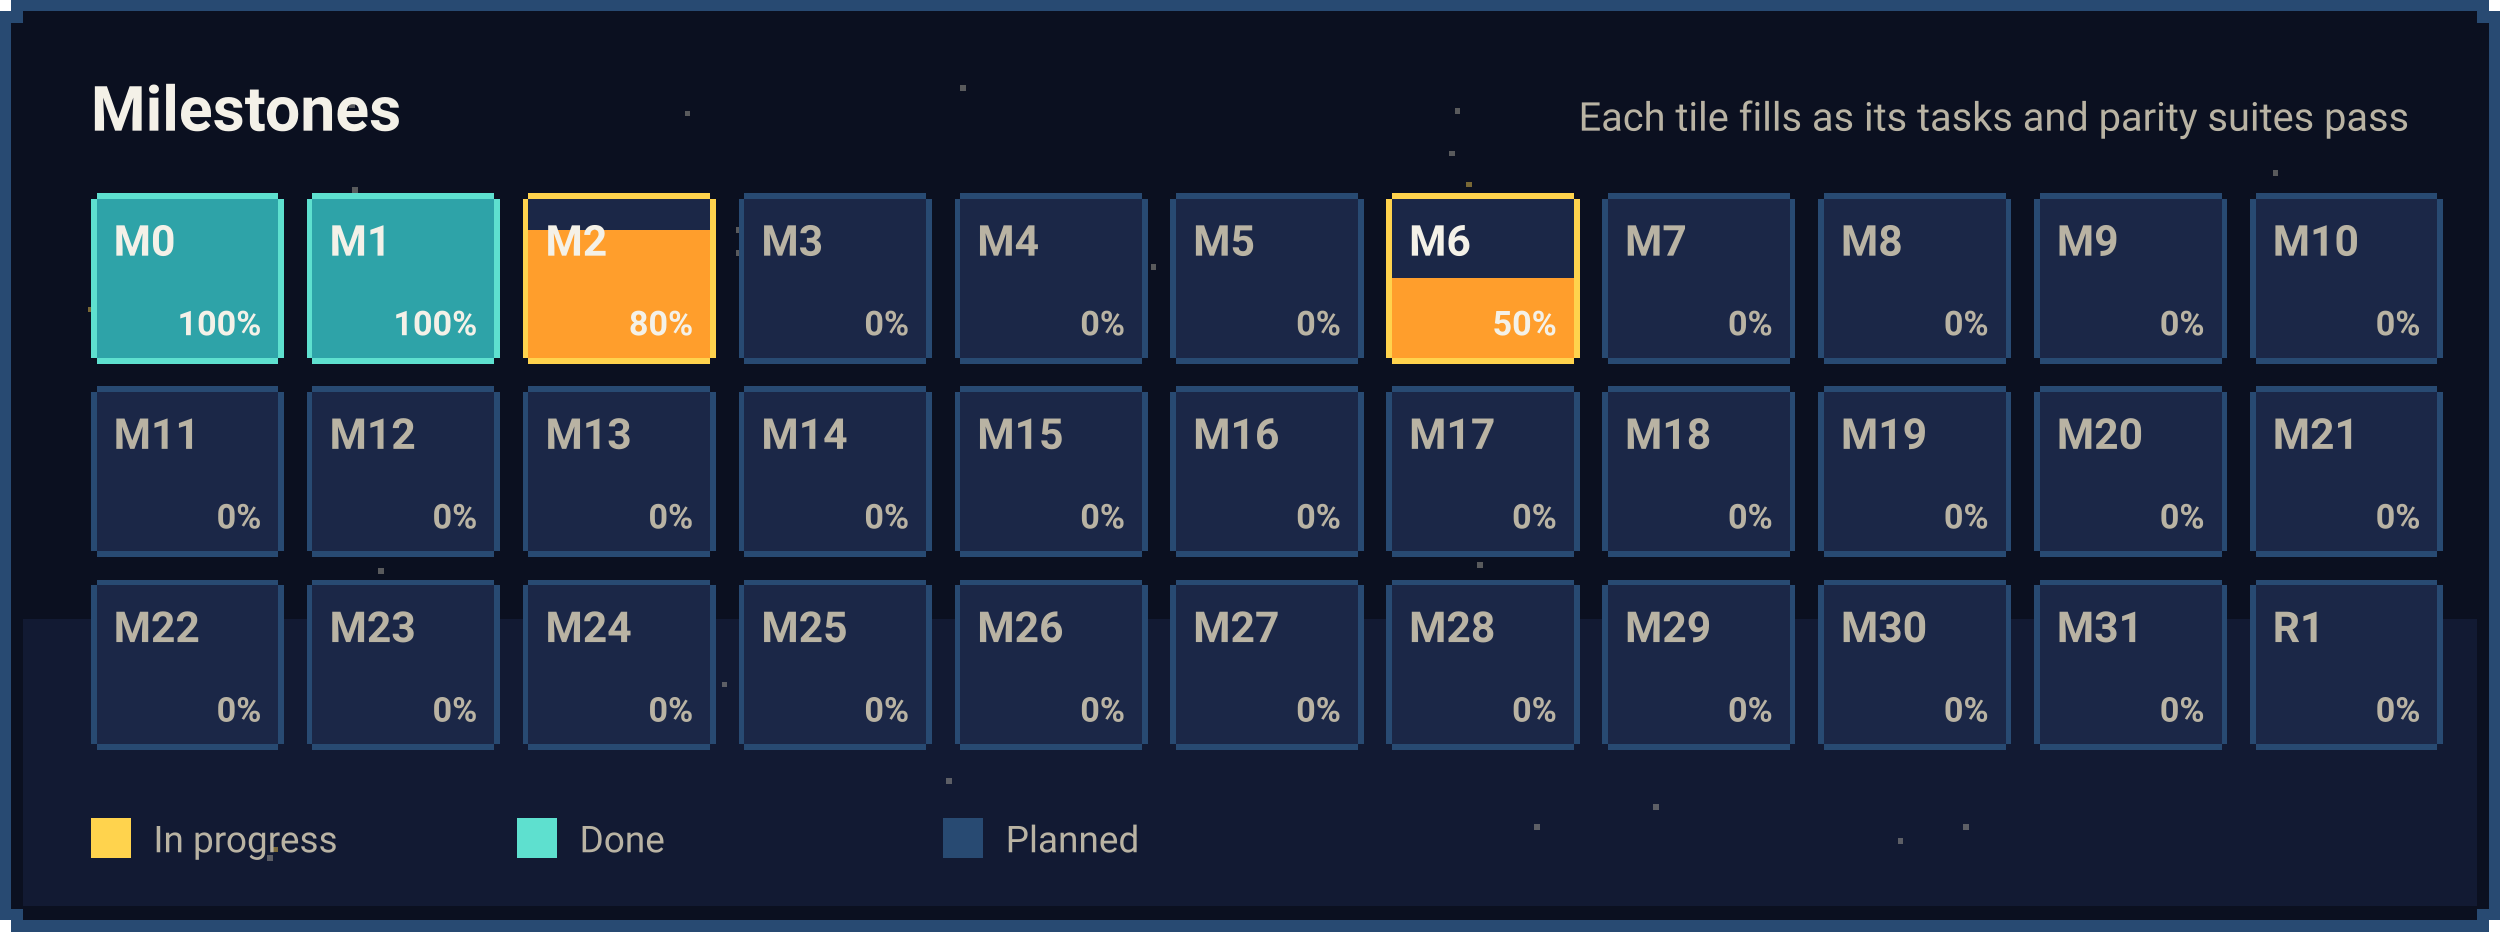
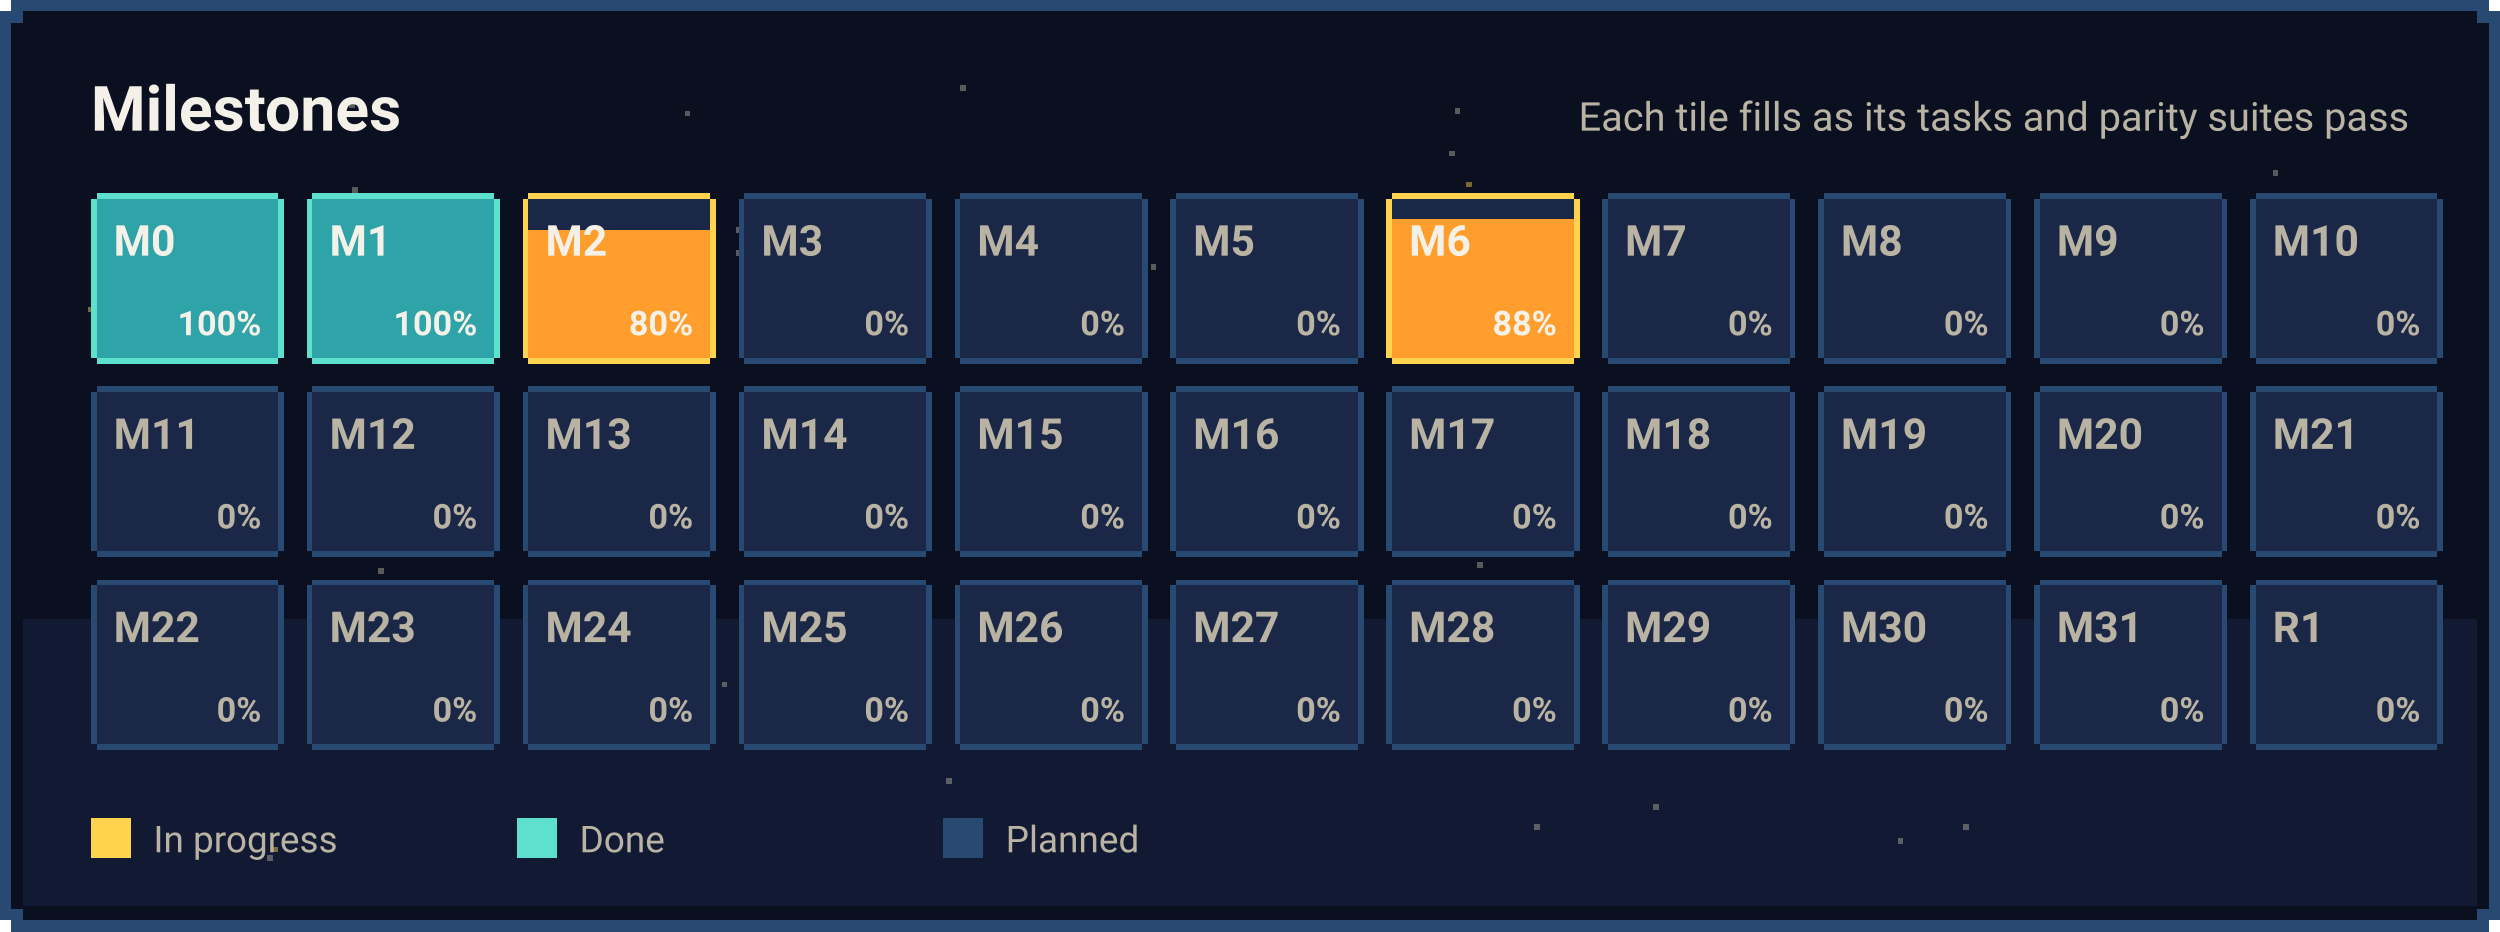
<svg xmlns="http://www.w3.org/2000/svg" width="880" height="328" viewBox="0 0 880 328" shape-rendering="crispEdges">
  <rect x="4" y="0" width="872" height="328" fill="#284A72" />
  <rect x="0" y="4" width="880" height="320" fill="#284A72" />
  <rect x="8" y="4" width="864" height="320" fill="#0B1020" />
  <rect x="4" y="8" width="872" height="312" fill="#0B1020" />
  <rect x="8" y="218" width="864" height="101" fill="#121A33" />
  <rect x="76" y="99" width="2" height="2" fill="#B9B3A3" opacity="0.45" />
  <rect x="607" y="159" width="2" height="2" fill="#FFD34D" opacity="0.45" />
  <rect x="478" y="148" width="2" height="2" fill="#B9B3A3" opacity="0.45" />
  <rect x="609" y="250" width="2" height="2" fill="#B9B3A3" opacity="0.45" />
  <rect x="93" y="138" width="2" height="2" fill="#B9B3A3" opacity="0.45" />
  <rect x="762" y="179" width="2" height="2" fill="#B9B3A3" opacity="0.45" />
  <rect x="133" y="200" width="2" height="2" fill="#B9B3A3" opacity="0.45" />
  <rect x="535" y="238" width="2" height="2" fill="#FFD34D" opacity="0.45" />
  <rect x="691" y="290" width="2" height="2" fill="#B9B3A3" opacity="0.45" />
  <rect x="259" y="80" width="2" height="2" fill="#B9B3A3" opacity="0.45" />
  <rect x="250" y="156" width="2" height="2" fill="#B9B3A3" opacity="0.45" />
  <rect x="90" y="252" width="2" height="2" fill="#B9B3A3" opacity="0.45" />
  <rect x="582" y="283" width="2" height="2" fill="#B9B3A3" opacity="0.45" />
  <rect x="512" y="38" width="2" height="2" fill="#B9B3A3" opacity="0.45" />
  <rect x="540" y="290" width="2" height="2" fill="#B9B3A3" opacity="0.45" />
  <rect x="434" y="179" width="2" height="2" fill="#B9B3A3" opacity="0.45" />
  <rect x="510" y="53" width="2" height="2" fill="#B9B3A3" opacity="0.45" />
  <rect x="242" y="166" width="2" height="2" fill="#B9B3A3" opacity="0.45" />
  <rect x="154" y="120" width="2" height="2" fill="#B9B3A3" opacity="0.45" />
  <rect x="599" y="211" width="2" height="2" fill="#B9B3A3" opacity="0.45" />
  <rect x="516" y="64" width="2" height="2" fill="#FFD34D" opacity="0.45" />
  <rect x="338" y="30" width="2" height="2" fill="#B9B3A3" opacity="0.45" />
  <rect x="254" y="240" width="2" height="2" fill="#B9B3A3" opacity="0.45" />
  <rect x="800" y="60" width="2" height="2" fill="#B9B3A3" opacity="0.45" />
  <rect x="238" y="172" width="2" height="2" fill="#B9B3A3" opacity="0.45" />
  <rect x="318" y="191" width="2" height="2" fill="#FFD34D" opacity="0.45" />
  <rect x="231" y="152" width="2" height="2" fill="#B9B3A3" opacity="0.45" />
  <rect x="687" y="77" width="2" height="2" fill="#B9B3A3" opacity="0.45" />
  <rect x="429" y="217" width="2" height="2" fill="#FFD34D" opacity="0.45" />
  <rect x="96" y="298" width="2" height="2" fill="#FFD34D" opacity="0.45" />
  <rect x="124" y="66" width="2" height="2" fill="#B9B3A3" opacity="0.45" />
  <rect x="259" y="88" width="2" height="2" fill="#B9B3A3" opacity="0.45" />
  <rect x="241" y="39" width="2" height="2" fill="#B9B3A3" opacity="0.45" />
  <rect x="94" y="301" width="2" height="2" fill="#B9B3A3" opacity="0.45" />
  <rect x="31" y="108" width="2" height="2" fill="#FFD34D" opacity="0.45" />
  <rect x="532" y="204" width="2" height="2" fill="#B9B3A3" opacity="0.45" />
  <rect x="34" y="102" width="2" height="2" fill="#B9B3A3" opacity="0.45" />
  <rect x="794" y="169" width="2" height="2" fill="#FFD34D" opacity="0.45" />
  <rect x="687" y="168" width="2" height="2" fill="#B9B3A3" opacity="0.45" />
  <rect x="586" y="89" width="2" height="2" fill="#FFD34D" opacity="0.45" />
  <rect x="520" y="198" width="2" height="2" fill="#B9B3A3" opacity="0.45" />
  <rect x="218" y="222" width="2" height="2" fill="#B9B3A3" opacity="0.45" />
  <rect x="123" y="36" width="2" height="2" fill="#B9B3A3" opacity="0.45" />
  <rect x="117" y="254" width="2" height="2" fill="#FFD34D" opacity="0.45" />
  <rect x="668" y="295" width="2" height="2" fill="#B9B3A3" opacity="0.45" />
  <rect x="383" y="221" width="2" height="2" fill="#B9B3A3" opacity="0.45" />
  <rect x="333" y="274" width="2" height="2" fill="#B9B3A3" opacity="0.45" />
  <rect x="405" y="93" width="2" height="2" fill="#B9B3A3" opacity="0.45" />
  <text x="32" y="46" font-family="'Pixelify Sans', ui-sans-serif, system-ui, -apple-system, 'Segoe UI', Roboto, sans-serif" font-size="22" font-weight="700" fill="#F4F1E8" text-anchor="start">Milestones</text>
  <text x="848" y="46" font-family="'Pixelify Sans', ui-sans-serif, system-ui, -apple-system, 'Segoe UI', Roboto, sans-serif" font-size="14" font-weight="400" fill="#B9B3A3" text-anchor="end">Each tile fills as its tasks and parity suites pass</text>
  <rect x="34" y="68" width="64" height="60" fill="#5EE0CF" />
  <rect x="32" y="70" width="68" height="56" fill="#5EE0CF" />
  <rect x="34" y="70" width="64" height="56" fill="#2EA3A8" />
  <text x="40" y="90" font-family="'Pixelify Sans', ui-sans-serif, system-ui, -apple-system, 'Segoe UI', Roboto, sans-serif" font-size="15" font-weight="700" fill="#F4F1E8" text-anchor="start">M0</text>
  <text x="92" y="118" font-family="'Pixelify Sans', ui-sans-serif, system-ui, -apple-system, 'Segoe UI', Roboto, sans-serif" font-size="12" font-weight="600" fill="#F4F1E8" text-anchor="end">100%</text>
  <rect x="110" y="68" width="64" height="60" fill="#5EE0CF" />
  <rect x="108" y="70" width="68" height="56" fill="#5EE0CF" />
  <rect x="110" y="70" width="64" height="56" fill="#2EA3A8" />
  <text x="116" y="90" font-family="'Pixelify Sans', ui-sans-serif, system-ui, -apple-system, 'Segoe UI', Roboto, sans-serif" font-size="15" font-weight="700" fill="#F4F1E8" text-anchor="start">M1</text>
  <text x="168" y="118" font-family="'Pixelify Sans', ui-sans-serif, system-ui, -apple-system, 'Segoe UI', Roboto, sans-serif" font-size="12" font-weight="600" fill="#F4F1E8" text-anchor="end">100%</text>
  <rect x="186" y="68" width="64" height="60" fill="#FFD34D" />
  <rect x="184" y="70" width="68" height="56" fill="#FFD34D" />
  <rect x="186" y="70" width="64" height="56" fill="#1B2747" />
  <rect x="186" y="81" width="64" height="45" fill="#FF9E2C" />
  <text x="192" y="90" font-family="'Pixelify Sans', ui-sans-serif, system-ui, -apple-system, 'Segoe UI', Roboto, sans-serif" font-size="15" font-weight="700" fill="#F4F1E8" text-anchor="start">M2</text>
  <text x="244" y="118" font-family="'Pixelify Sans', ui-sans-serif, system-ui, -apple-system, 'Segoe UI', Roboto, sans-serif" font-size="12" font-weight="600" fill="#F4F1E8" text-anchor="end">80%</text>
  <rect x="262" y="68" width="64" height="60" fill="#284A72" />
  <rect x="260" y="70" width="68" height="56" fill="#284A72" />
  <rect x="262" y="70" width="64" height="56" fill="#1B2747" />
  <text x="268" y="90" font-family="'Pixelify Sans', ui-sans-serif, system-ui, -apple-system, 'Segoe UI', Roboto, sans-serif" font-size="15" font-weight="700" fill="#B9B3A3" text-anchor="start">M3</text>
  <text x="320" y="118" font-family="'Pixelify Sans', ui-sans-serif, system-ui, -apple-system, 'Segoe UI', Roboto, sans-serif" font-size="12" font-weight="600" fill="#B9B3A3" text-anchor="end">0%</text>
  <rect x="338" y="68" width="64" height="60" fill="#284A72" />
  <rect x="336" y="70" width="68" height="56" fill="#284A72" />
  <rect x="338" y="70" width="64" height="56" fill="#1B2747" />
  <text x="344" y="90" font-family="'Pixelify Sans', ui-sans-serif, system-ui, -apple-system, 'Segoe UI', Roboto, sans-serif" font-size="15" font-weight="700" fill="#B9B3A3" text-anchor="start">M4</text>
  <text x="396" y="118" font-family="'Pixelify Sans', ui-sans-serif, system-ui, -apple-system, 'Segoe UI', Roboto, sans-serif" font-size="12" font-weight="600" fill="#B9B3A3" text-anchor="end">0%</text>
  <rect x="414" y="68" width="64" height="60" fill="#284A72" />
  <rect x="412" y="70" width="68" height="56" fill="#284A72" />
  <rect x="414" y="70" width="64" height="56" fill="#1B2747" />
  <text x="420" y="90" font-family="'Pixelify Sans', ui-sans-serif, system-ui, -apple-system, 'Segoe UI', Roboto, sans-serif" font-size="15" font-weight="700" fill="#B9B3A3" text-anchor="start">M5</text>
  <text x="472" y="118" font-family="'Pixelify Sans', ui-sans-serif, system-ui, -apple-system, 'Segoe UI', Roboto, sans-serif" font-size="12" font-weight="600" fill="#B9B3A3" text-anchor="end">0%</text>
  <rect x="490" y="68" width="64" height="60" fill="#FFD34D" />
  <rect x="488" y="70" width="68" height="56" fill="#FFD34D" />
  <rect x="490" y="70" width="64" height="56" fill="#1B2747" />
-   <rect x="490" y="98" width="64" height="28" fill="#FF9E2C" />
+   <rect x="490" y="77" width="64" height="49" fill="#FF9E2C" />
  <text x="496" y="90" font-family="'Pixelify Sans', ui-sans-serif, system-ui, -apple-system, 'Segoe UI', Roboto, sans-serif" font-size="15" font-weight="700" fill="#F4F1E8" text-anchor="start">M6</text>
-   <text x="548" y="118" font-family="'Pixelify Sans', ui-sans-serif, system-ui, -apple-system, 'Segoe UI', Roboto, sans-serif" font-size="12" font-weight="600" fill="#F4F1E8" text-anchor="end">50%</text>
+   <text x="548" y="118" font-family="'Pixelify Sans', ui-sans-serif, system-ui, -apple-system, 'Segoe UI', Roboto, sans-serif" font-size="12" font-weight="600" fill="#F4F1E8" text-anchor="end">88%</text>
  <rect x="566" y="68" width="64" height="60" fill="#284A72" />
  <rect x="564" y="70" width="68" height="56" fill="#284A72" />
  <rect x="566" y="70" width="64" height="56" fill="#1B2747" />
  <text x="572" y="90" font-family="'Pixelify Sans', ui-sans-serif, system-ui, -apple-system, 'Segoe UI', Roboto, sans-serif" font-size="15" font-weight="700" fill="#B9B3A3" text-anchor="start">M7</text>
  <text x="624" y="118" font-family="'Pixelify Sans', ui-sans-serif, system-ui, -apple-system, 'Segoe UI', Roboto, sans-serif" font-size="12" font-weight="600" fill="#B9B3A3" text-anchor="end">0%</text>
  <rect x="642" y="68" width="64" height="60" fill="#284A72" />
  <rect x="640" y="70" width="68" height="56" fill="#284A72" />
  <rect x="642" y="70" width="64" height="56" fill="#1B2747" />
  <text x="648" y="90" font-family="'Pixelify Sans', ui-sans-serif, system-ui, -apple-system, 'Segoe UI', Roboto, sans-serif" font-size="15" font-weight="700" fill="#B9B3A3" text-anchor="start">M8</text>
  <text x="700" y="118" font-family="'Pixelify Sans', ui-sans-serif, system-ui, -apple-system, 'Segoe UI', Roboto, sans-serif" font-size="12" font-weight="600" fill="#B9B3A3" text-anchor="end">0%</text>
  <rect x="718" y="68" width="64" height="60" fill="#284A72" />
  <rect x="716" y="70" width="68" height="56" fill="#284A72" />
  <rect x="718" y="70" width="64" height="56" fill="#1B2747" />
  <text x="724" y="90" font-family="'Pixelify Sans', ui-sans-serif, system-ui, -apple-system, 'Segoe UI', Roboto, sans-serif" font-size="15" font-weight="700" fill="#B9B3A3" text-anchor="start">M9</text>
  <text x="776" y="118" font-family="'Pixelify Sans', ui-sans-serif, system-ui, -apple-system, 'Segoe UI', Roboto, sans-serif" font-size="12" font-weight="600" fill="#B9B3A3" text-anchor="end">0%</text>
  <rect x="794" y="68" width="64" height="60" fill="#284A72" />
  <rect x="792" y="70" width="68" height="56" fill="#284A72" />
  <rect x="794" y="70" width="64" height="56" fill="#1B2747" />
  <text x="800" y="90" font-family="'Pixelify Sans', ui-sans-serif, system-ui, -apple-system, 'Segoe UI', Roboto, sans-serif" font-size="15" font-weight="700" fill="#B9B3A3" text-anchor="start">M10</text>
  <text x="852" y="118" font-family="'Pixelify Sans', ui-sans-serif, system-ui, -apple-system, 'Segoe UI', Roboto, sans-serif" font-size="12" font-weight="600" fill="#B9B3A3" text-anchor="end">0%</text>
  <rect x="34" y="136" width="64" height="60" fill="#284A72" />
  <rect x="32" y="138" width="68" height="56" fill="#284A72" />
  <rect x="34" y="138" width="64" height="56" fill="#1B2747" />
  <text x="40" y="158" font-family="'Pixelify Sans', ui-sans-serif, system-ui, -apple-system, 'Segoe UI', Roboto, sans-serif" font-size="15" font-weight="700" fill="#B9B3A3" text-anchor="start">M11</text>
  <text x="92" y="186" font-family="'Pixelify Sans', ui-sans-serif, system-ui, -apple-system, 'Segoe UI', Roboto, sans-serif" font-size="12" font-weight="600" fill="#B9B3A3" text-anchor="end">0%</text>
  <rect x="110" y="136" width="64" height="60" fill="#284A72" />
  <rect x="108" y="138" width="68" height="56" fill="#284A72" />
  <rect x="110" y="138" width="64" height="56" fill="#1B2747" />
  <text x="116" y="158" font-family="'Pixelify Sans', ui-sans-serif, system-ui, -apple-system, 'Segoe UI', Roboto, sans-serif" font-size="15" font-weight="700" fill="#B9B3A3" text-anchor="start">M12</text>
  <text x="168" y="186" font-family="'Pixelify Sans', ui-sans-serif, system-ui, -apple-system, 'Segoe UI', Roboto, sans-serif" font-size="12" font-weight="600" fill="#B9B3A3" text-anchor="end">0%</text>
  <rect x="186" y="136" width="64" height="60" fill="#284A72" />
  <rect x="184" y="138" width="68" height="56" fill="#284A72" />
  <rect x="186" y="138" width="64" height="56" fill="#1B2747" />
  <text x="192" y="158" font-family="'Pixelify Sans', ui-sans-serif, system-ui, -apple-system, 'Segoe UI', Roboto, sans-serif" font-size="15" font-weight="700" fill="#B9B3A3" text-anchor="start">M13</text>
  <text x="244" y="186" font-family="'Pixelify Sans', ui-sans-serif, system-ui, -apple-system, 'Segoe UI', Roboto, sans-serif" font-size="12" font-weight="600" fill="#B9B3A3" text-anchor="end">0%</text>
  <rect x="262" y="136" width="64" height="60" fill="#284A72" />
  <rect x="260" y="138" width="68" height="56" fill="#284A72" />
  <rect x="262" y="138" width="64" height="56" fill="#1B2747" />
  <text x="268" y="158" font-family="'Pixelify Sans', ui-sans-serif, system-ui, -apple-system, 'Segoe UI', Roboto, sans-serif" font-size="15" font-weight="700" fill="#B9B3A3" text-anchor="start">M14</text>
  <text x="320" y="186" font-family="'Pixelify Sans', ui-sans-serif, system-ui, -apple-system, 'Segoe UI', Roboto, sans-serif" font-size="12" font-weight="600" fill="#B9B3A3" text-anchor="end">0%</text>
  <rect x="338" y="136" width="64" height="60" fill="#284A72" />
  <rect x="336" y="138" width="68" height="56" fill="#284A72" />
  <rect x="338" y="138" width="64" height="56" fill="#1B2747" />
  <text x="344" y="158" font-family="'Pixelify Sans', ui-sans-serif, system-ui, -apple-system, 'Segoe UI', Roboto, sans-serif" font-size="15" font-weight="700" fill="#B9B3A3" text-anchor="start">M15</text>
  <text x="396" y="186" font-family="'Pixelify Sans', ui-sans-serif, system-ui, -apple-system, 'Segoe UI', Roboto, sans-serif" font-size="12" font-weight="600" fill="#B9B3A3" text-anchor="end">0%</text>
  <rect x="414" y="136" width="64" height="60" fill="#284A72" />
  <rect x="412" y="138" width="68" height="56" fill="#284A72" />
  <rect x="414" y="138" width="64" height="56" fill="#1B2747" />
  <text x="420" y="158" font-family="'Pixelify Sans', ui-sans-serif, system-ui, -apple-system, 'Segoe UI', Roboto, sans-serif" font-size="15" font-weight="700" fill="#B9B3A3" text-anchor="start">M16</text>
  <text x="472" y="186" font-family="'Pixelify Sans', ui-sans-serif, system-ui, -apple-system, 'Segoe UI', Roboto, sans-serif" font-size="12" font-weight="600" fill="#B9B3A3" text-anchor="end">0%</text>
  <rect x="490" y="136" width="64" height="60" fill="#284A72" />
  <rect x="488" y="138" width="68" height="56" fill="#284A72" />
  <rect x="490" y="138" width="64" height="56" fill="#1B2747" />
  <text x="496" y="158" font-family="'Pixelify Sans', ui-sans-serif, system-ui, -apple-system, 'Segoe UI', Roboto, sans-serif" font-size="15" font-weight="700" fill="#B9B3A3" text-anchor="start">M17</text>
  <text x="548" y="186" font-family="'Pixelify Sans', ui-sans-serif, system-ui, -apple-system, 'Segoe UI', Roboto, sans-serif" font-size="12" font-weight="600" fill="#B9B3A3" text-anchor="end">0%</text>
  <rect x="566" y="136" width="64" height="60" fill="#284A72" />
  <rect x="564" y="138" width="68" height="56" fill="#284A72" />
  <rect x="566" y="138" width="64" height="56" fill="#1B2747" />
  <text x="572" y="158" font-family="'Pixelify Sans', ui-sans-serif, system-ui, -apple-system, 'Segoe UI', Roboto, sans-serif" font-size="15" font-weight="700" fill="#B9B3A3" text-anchor="start">M18</text>
  <text x="624" y="186" font-family="'Pixelify Sans', ui-sans-serif, system-ui, -apple-system, 'Segoe UI', Roboto, sans-serif" font-size="12" font-weight="600" fill="#B9B3A3" text-anchor="end">0%</text>
  <rect x="642" y="136" width="64" height="60" fill="#284A72" />
  <rect x="640" y="138" width="68" height="56" fill="#284A72" />
  <rect x="642" y="138" width="64" height="56" fill="#1B2747" />
  <text x="648" y="158" font-family="'Pixelify Sans', ui-sans-serif, system-ui, -apple-system, 'Segoe UI', Roboto, sans-serif" font-size="15" font-weight="700" fill="#B9B3A3" text-anchor="start">M19</text>
  <text x="700" y="186" font-family="'Pixelify Sans', ui-sans-serif, system-ui, -apple-system, 'Segoe UI', Roboto, sans-serif" font-size="12" font-weight="600" fill="#B9B3A3" text-anchor="end">0%</text>
  <rect x="718" y="136" width="64" height="60" fill="#284A72" />
  <rect x="716" y="138" width="68" height="56" fill="#284A72" />
  <rect x="718" y="138" width="64" height="56" fill="#1B2747" />
  <text x="724" y="158" font-family="'Pixelify Sans', ui-sans-serif, system-ui, -apple-system, 'Segoe UI', Roboto, sans-serif" font-size="15" font-weight="700" fill="#B9B3A3" text-anchor="start">M20</text>
  <text x="776" y="186" font-family="'Pixelify Sans', ui-sans-serif, system-ui, -apple-system, 'Segoe UI', Roboto, sans-serif" font-size="12" font-weight="600" fill="#B9B3A3" text-anchor="end">0%</text>
  <rect x="794" y="136" width="64" height="60" fill="#284A72" />
  <rect x="792" y="138" width="68" height="56" fill="#284A72" />
  <rect x="794" y="138" width="64" height="56" fill="#1B2747" />
  <text x="800" y="158" font-family="'Pixelify Sans', ui-sans-serif, system-ui, -apple-system, 'Segoe UI', Roboto, sans-serif" font-size="15" font-weight="700" fill="#B9B3A3" text-anchor="start">M21</text>
  <text x="852" y="186" font-family="'Pixelify Sans', ui-sans-serif, system-ui, -apple-system, 'Segoe UI', Roboto, sans-serif" font-size="12" font-weight="600" fill="#B9B3A3" text-anchor="end">0%</text>
  <rect x="34" y="204" width="64" height="60" fill="#284A72" />
  <rect x="32" y="206" width="68" height="56" fill="#284A72" />
  <rect x="34" y="206" width="64" height="56" fill="#1B2747" />
  <text x="40" y="226" font-family="'Pixelify Sans', ui-sans-serif, system-ui, -apple-system, 'Segoe UI', Roboto, sans-serif" font-size="15" font-weight="700" fill="#B9B3A3" text-anchor="start">M22</text>
  <text x="92" y="254" font-family="'Pixelify Sans', ui-sans-serif, system-ui, -apple-system, 'Segoe UI', Roboto, sans-serif" font-size="12" font-weight="600" fill="#B9B3A3" text-anchor="end">0%</text>
  <rect x="110" y="204" width="64" height="60" fill="#284A72" />
  <rect x="108" y="206" width="68" height="56" fill="#284A72" />
  <rect x="110" y="206" width="64" height="56" fill="#1B2747" />
  <text x="116" y="226" font-family="'Pixelify Sans', ui-sans-serif, system-ui, -apple-system, 'Segoe UI', Roboto, sans-serif" font-size="15" font-weight="700" fill="#B9B3A3" text-anchor="start">M23</text>
  <text x="168" y="254" font-family="'Pixelify Sans', ui-sans-serif, system-ui, -apple-system, 'Segoe UI', Roboto, sans-serif" font-size="12" font-weight="600" fill="#B9B3A3" text-anchor="end">0%</text>
  <rect x="186" y="204" width="64" height="60" fill="#284A72" />
  <rect x="184" y="206" width="68" height="56" fill="#284A72" />
  <rect x="186" y="206" width="64" height="56" fill="#1B2747" />
  <text x="192" y="226" font-family="'Pixelify Sans', ui-sans-serif, system-ui, -apple-system, 'Segoe UI', Roboto, sans-serif" font-size="15" font-weight="700" fill="#B9B3A3" text-anchor="start">M24</text>
  <text x="244" y="254" font-family="'Pixelify Sans', ui-sans-serif, system-ui, -apple-system, 'Segoe UI', Roboto, sans-serif" font-size="12" font-weight="600" fill="#B9B3A3" text-anchor="end">0%</text>
  <rect x="262" y="204" width="64" height="60" fill="#284A72" />
  <rect x="260" y="206" width="68" height="56" fill="#284A72" />
  <rect x="262" y="206" width="64" height="56" fill="#1B2747" />
  <text x="268" y="226" font-family="'Pixelify Sans', ui-sans-serif, system-ui, -apple-system, 'Segoe UI', Roboto, sans-serif" font-size="15" font-weight="700" fill="#B9B3A3" text-anchor="start">M25</text>
  <text x="320" y="254" font-family="'Pixelify Sans', ui-sans-serif, system-ui, -apple-system, 'Segoe UI', Roboto, sans-serif" font-size="12" font-weight="600" fill="#B9B3A3" text-anchor="end">0%</text>
  <rect x="338" y="204" width="64" height="60" fill="#284A72" />
  <rect x="336" y="206" width="68" height="56" fill="#284A72" />
  <rect x="338" y="206" width="64" height="56" fill="#1B2747" />
  <text x="344" y="226" font-family="'Pixelify Sans', ui-sans-serif, system-ui, -apple-system, 'Segoe UI', Roboto, sans-serif" font-size="15" font-weight="700" fill="#B9B3A3" text-anchor="start">M26</text>
  <text x="396" y="254" font-family="'Pixelify Sans', ui-sans-serif, system-ui, -apple-system, 'Segoe UI', Roboto, sans-serif" font-size="12" font-weight="600" fill="#B9B3A3" text-anchor="end">0%</text>
  <rect x="414" y="204" width="64" height="60" fill="#284A72" />
  <rect x="412" y="206" width="68" height="56" fill="#284A72" />
  <rect x="414" y="206" width="64" height="56" fill="#1B2747" />
  <text x="420" y="226" font-family="'Pixelify Sans', ui-sans-serif, system-ui, -apple-system, 'Segoe UI', Roboto, sans-serif" font-size="15" font-weight="700" fill="#B9B3A3" text-anchor="start">M27</text>
  <text x="472" y="254" font-family="'Pixelify Sans', ui-sans-serif, system-ui, -apple-system, 'Segoe UI', Roboto, sans-serif" font-size="12" font-weight="600" fill="#B9B3A3" text-anchor="end">0%</text>
  <rect x="490" y="204" width="64" height="60" fill="#284A72" />
  <rect x="488" y="206" width="68" height="56" fill="#284A72" />
  <rect x="490" y="206" width="64" height="56" fill="#1B2747" />
  <text x="496" y="226" font-family="'Pixelify Sans', ui-sans-serif, system-ui, -apple-system, 'Segoe UI', Roboto, sans-serif" font-size="15" font-weight="700" fill="#B9B3A3" text-anchor="start">M28</text>
  <text x="548" y="254" font-family="'Pixelify Sans', ui-sans-serif, system-ui, -apple-system, 'Segoe UI', Roboto, sans-serif" font-size="12" font-weight="600" fill="#B9B3A3" text-anchor="end">0%</text>
  <rect x="566" y="204" width="64" height="60" fill="#284A72" />
  <rect x="564" y="206" width="68" height="56" fill="#284A72" />
  <rect x="566" y="206" width="64" height="56" fill="#1B2747" />
  <text x="572" y="226" font-family="'Pixelify Sans', ui-sans-serif, system-ui, -apple-system, 'Segoe UI', Roboto, sans-serif" font-size="15" font-weight="700" fill="#B9B3A3" text-anchor="start">M29</text>
  <text x="624" y="254" font-family="'Pixelify Sans', ui-sans-serif, system-ui, -apple-system, 'Segoe UI', Roboto, sans-serif" font-size="12" font-weight="600" fill="#B9B3A3" text-anchor="end">0%</text>
  <rect x="642" y="204" width="64" height="60" fill="#284A72" />
  <rect x="640" y="206" width="68" height="56" fill="#284A72" />
  <rect x="642" y="206" width="64" height="56" fill="#1B2747" />
  <text x="648" y="226" font-family="'Pixelify Sans', ui-sans-serif, system-ui, -apple-system, 'Segoe UI', Roboto, sans-serif" font-size="15" font-weight="700" fill="#B9B3A3" text-anchor="start">M30</text>
  <text x="700" y="254" font-family="'Pixelify Sans', ui-sans-serif, system-ui, -apple-system, 'Segoe UI', Roboto, sans-serif" font-size="12" font-weight="600" fill="#B9B3A3" text-anchor="end">0%</text>
  <rect x="718" y="204" width="64" height="60" fill="#284A72" />
  <rect x="716" y="206" width="68" height="56" fill="#284A72" />
  <rect x="718" y="206" width="64" height="56" fill="#1B2747" />
  <text x="724" y="226" font-family="'Pixelify Sans', ui-sans-serif, system-ui, -apple-system, 'Segoe UI', Roboto, sans-serif" font-size="15" font-weight="700" fill="#B9B3A3" text-anchor="start">M31</text>
  <text x="776" y="254" font-family="'Pixelify Sans', ui-sans-serif, system-ui, -apple-system, 'Segoe UI', Roboto, sans-serif" font-size="12" font-weight="600" fill="#B9B3A3" text-anchor="end">0%</text>
  <rect x="794" y="204" width="64" height="60" fill="#284A72" />
  <rect x="792" y="206" width="68" height="56" fill="#284A72" />
  <rect x="794" y="206" width="64" height="56" fill="#1B2747" />
  <text x="800" y="226" font-family="'Pixelify Sans', ui-sans-serif, system-ui, -apple-system, 'Segoe UI', Roboto, sans-serif" font-size="15" font-weight="700" fill="#B9B3A3" text-anchor="start">R1</text>
  <text x="852" y="254" font-family="'Pixelify Sans', ui-sans-serif, system-ui, -apple-system, 'Segoe UI', Roboto, sans-serif" font-size="12" font-weight="600" fill="#B9B3A3" text-anchor="end">0%</text>
  <rect x="32" y="288" width="14" height="14" fill="#FFD34D" />
  <text x="54" y="300" font-family="'Pixelify Sans', ui-sans-serif, system-ui, -apple-system, 'Segoe UI', Roboto, sans-serif" font-size="13" font-weight="400" fill="#B9B3A3" text-anchor="start">In progress</text>
  <rect x="182" y="288" width="14" height="14" fill="#5EE0CF" />
  <text x="204" y="300" font-family="'Pixelify Sans', ui-sans-serif, system-ui, -apple-system, 'Segoe UI', Roboto, sans-serif" font-size="13" font-weight="400" fill="#B9B3A3" text-anchor="start">Done</text>
  <rect x="332" y="288" width="14" height="14" fill="#284A72" />
  <text x="354" y="300" font-family="'Pixelify Sans', ui-sans-serif, system-ui, -apple-system, 'Segoe UI', Roboto, sans-serif" font-size="13" font-weight="400" fill="#B9B3A3" text-anchor="start">Planned</text>
</svg>
